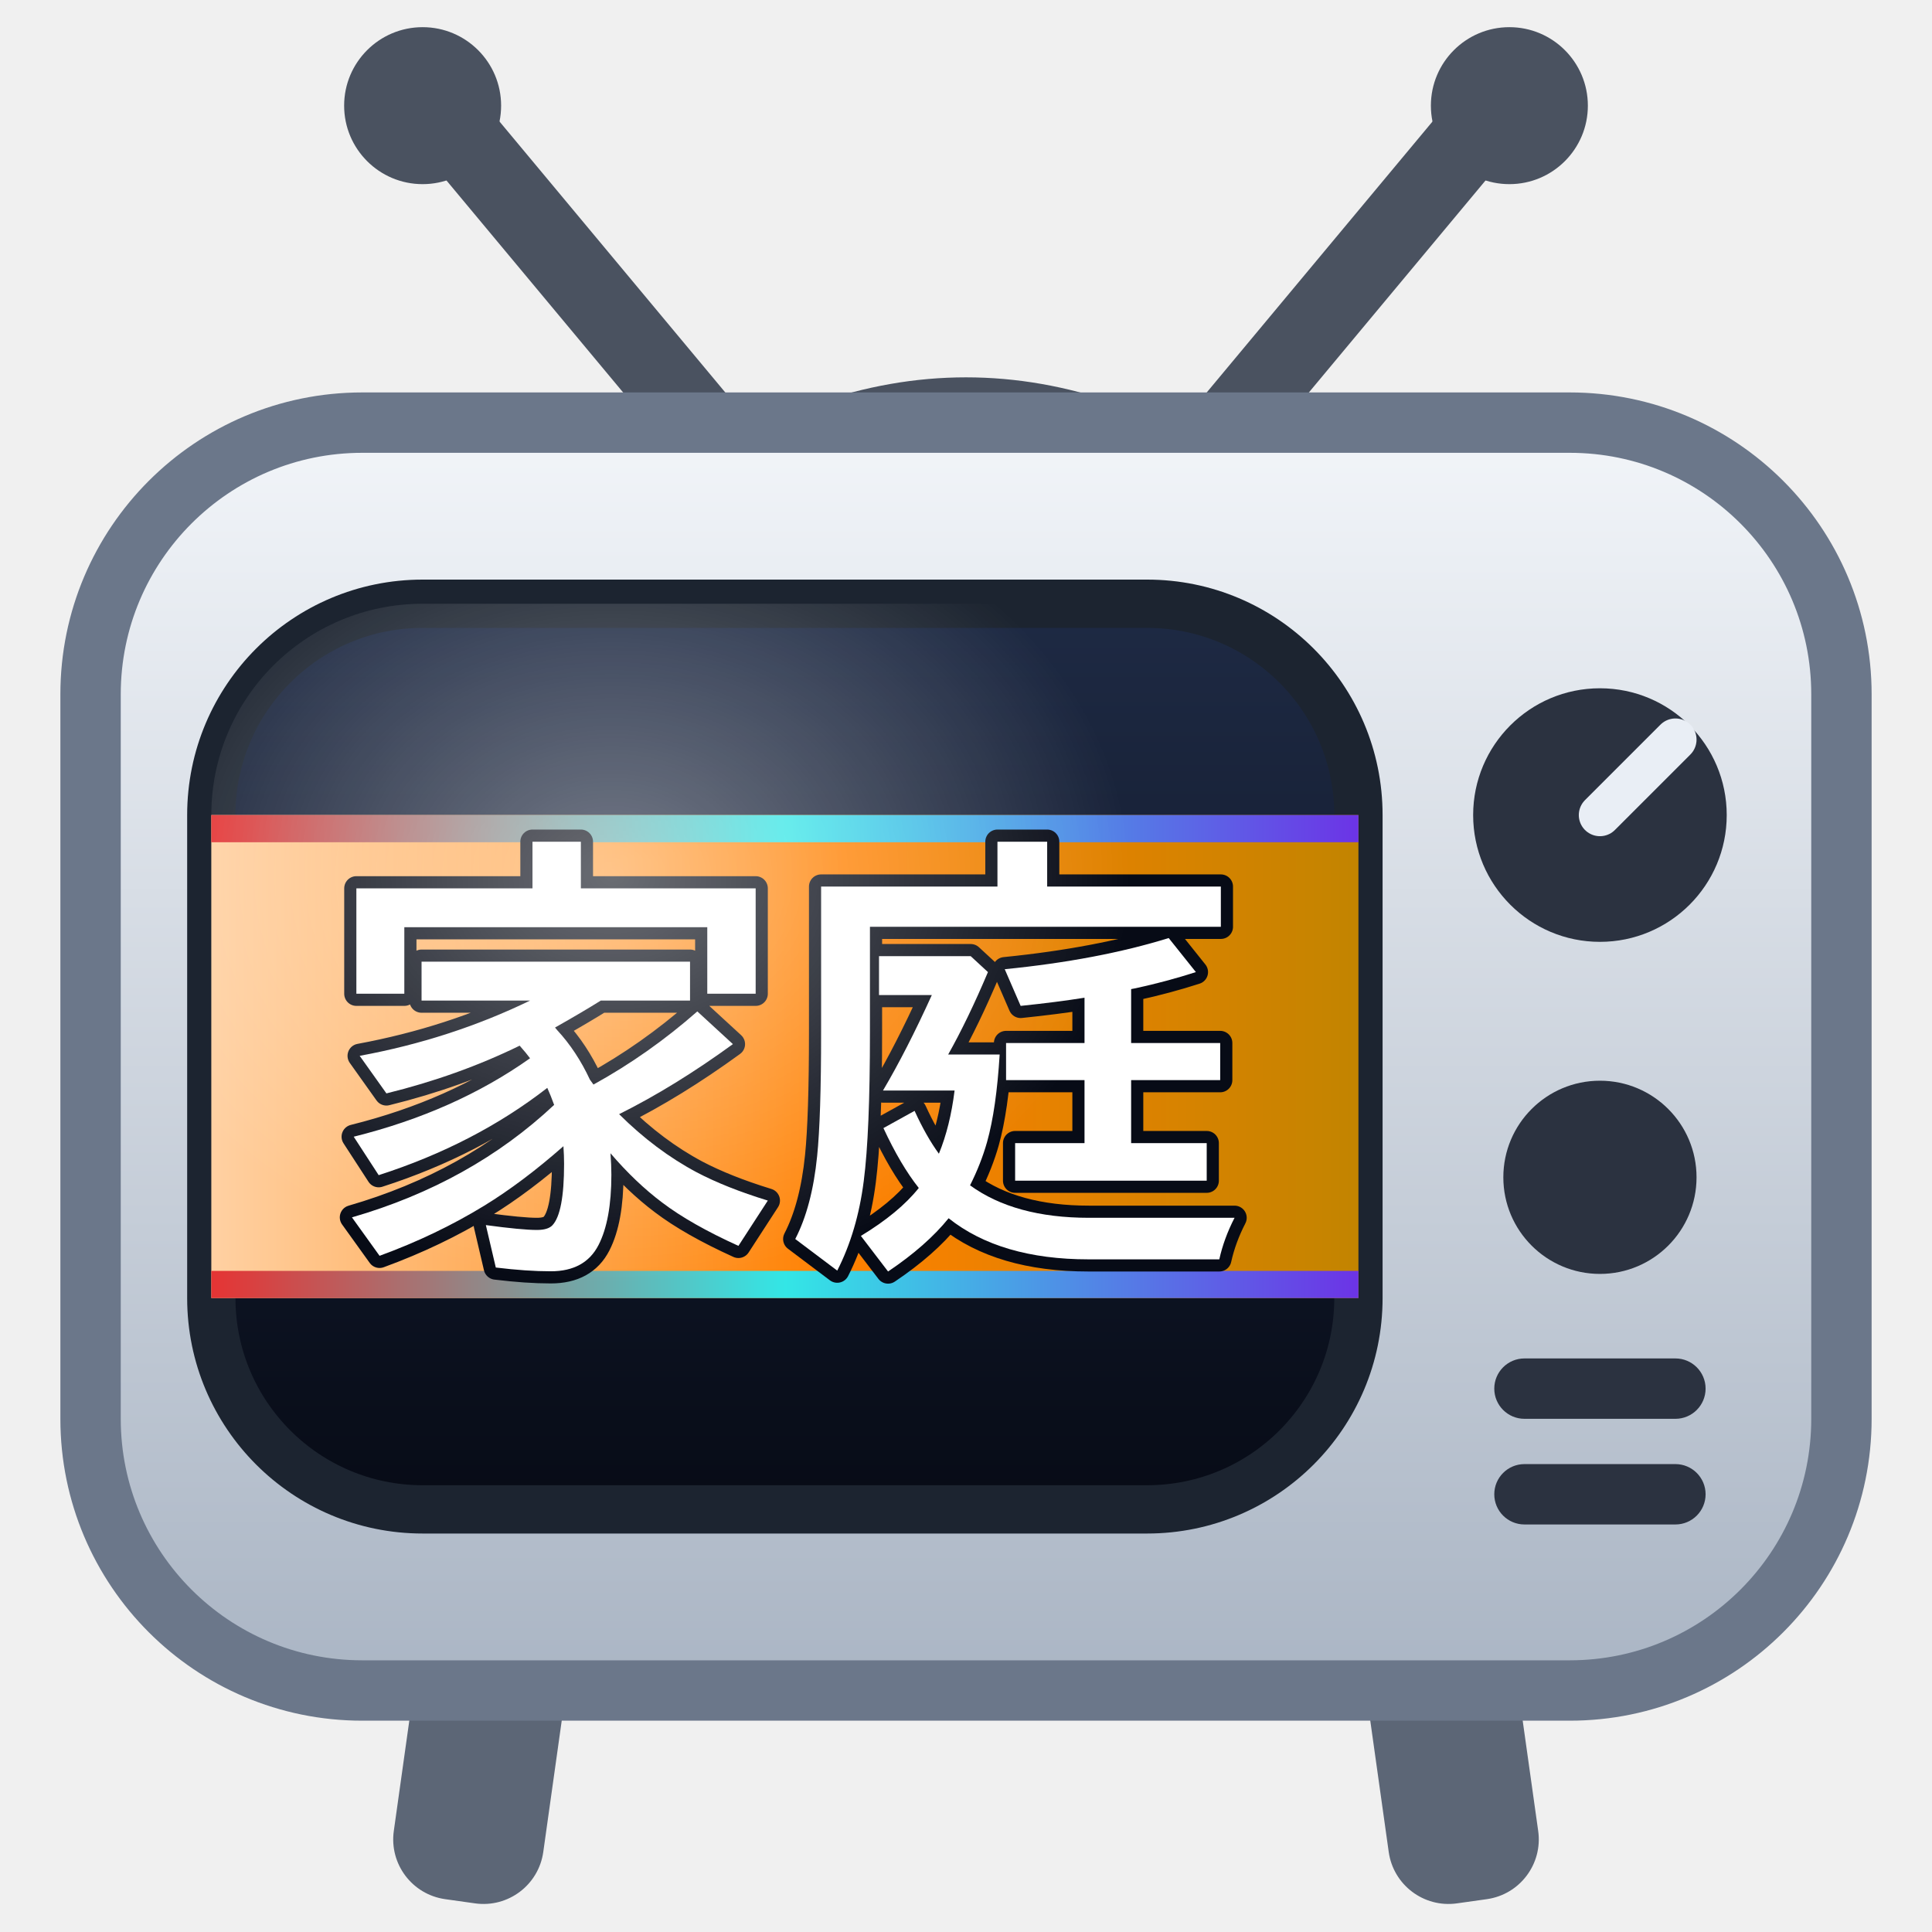
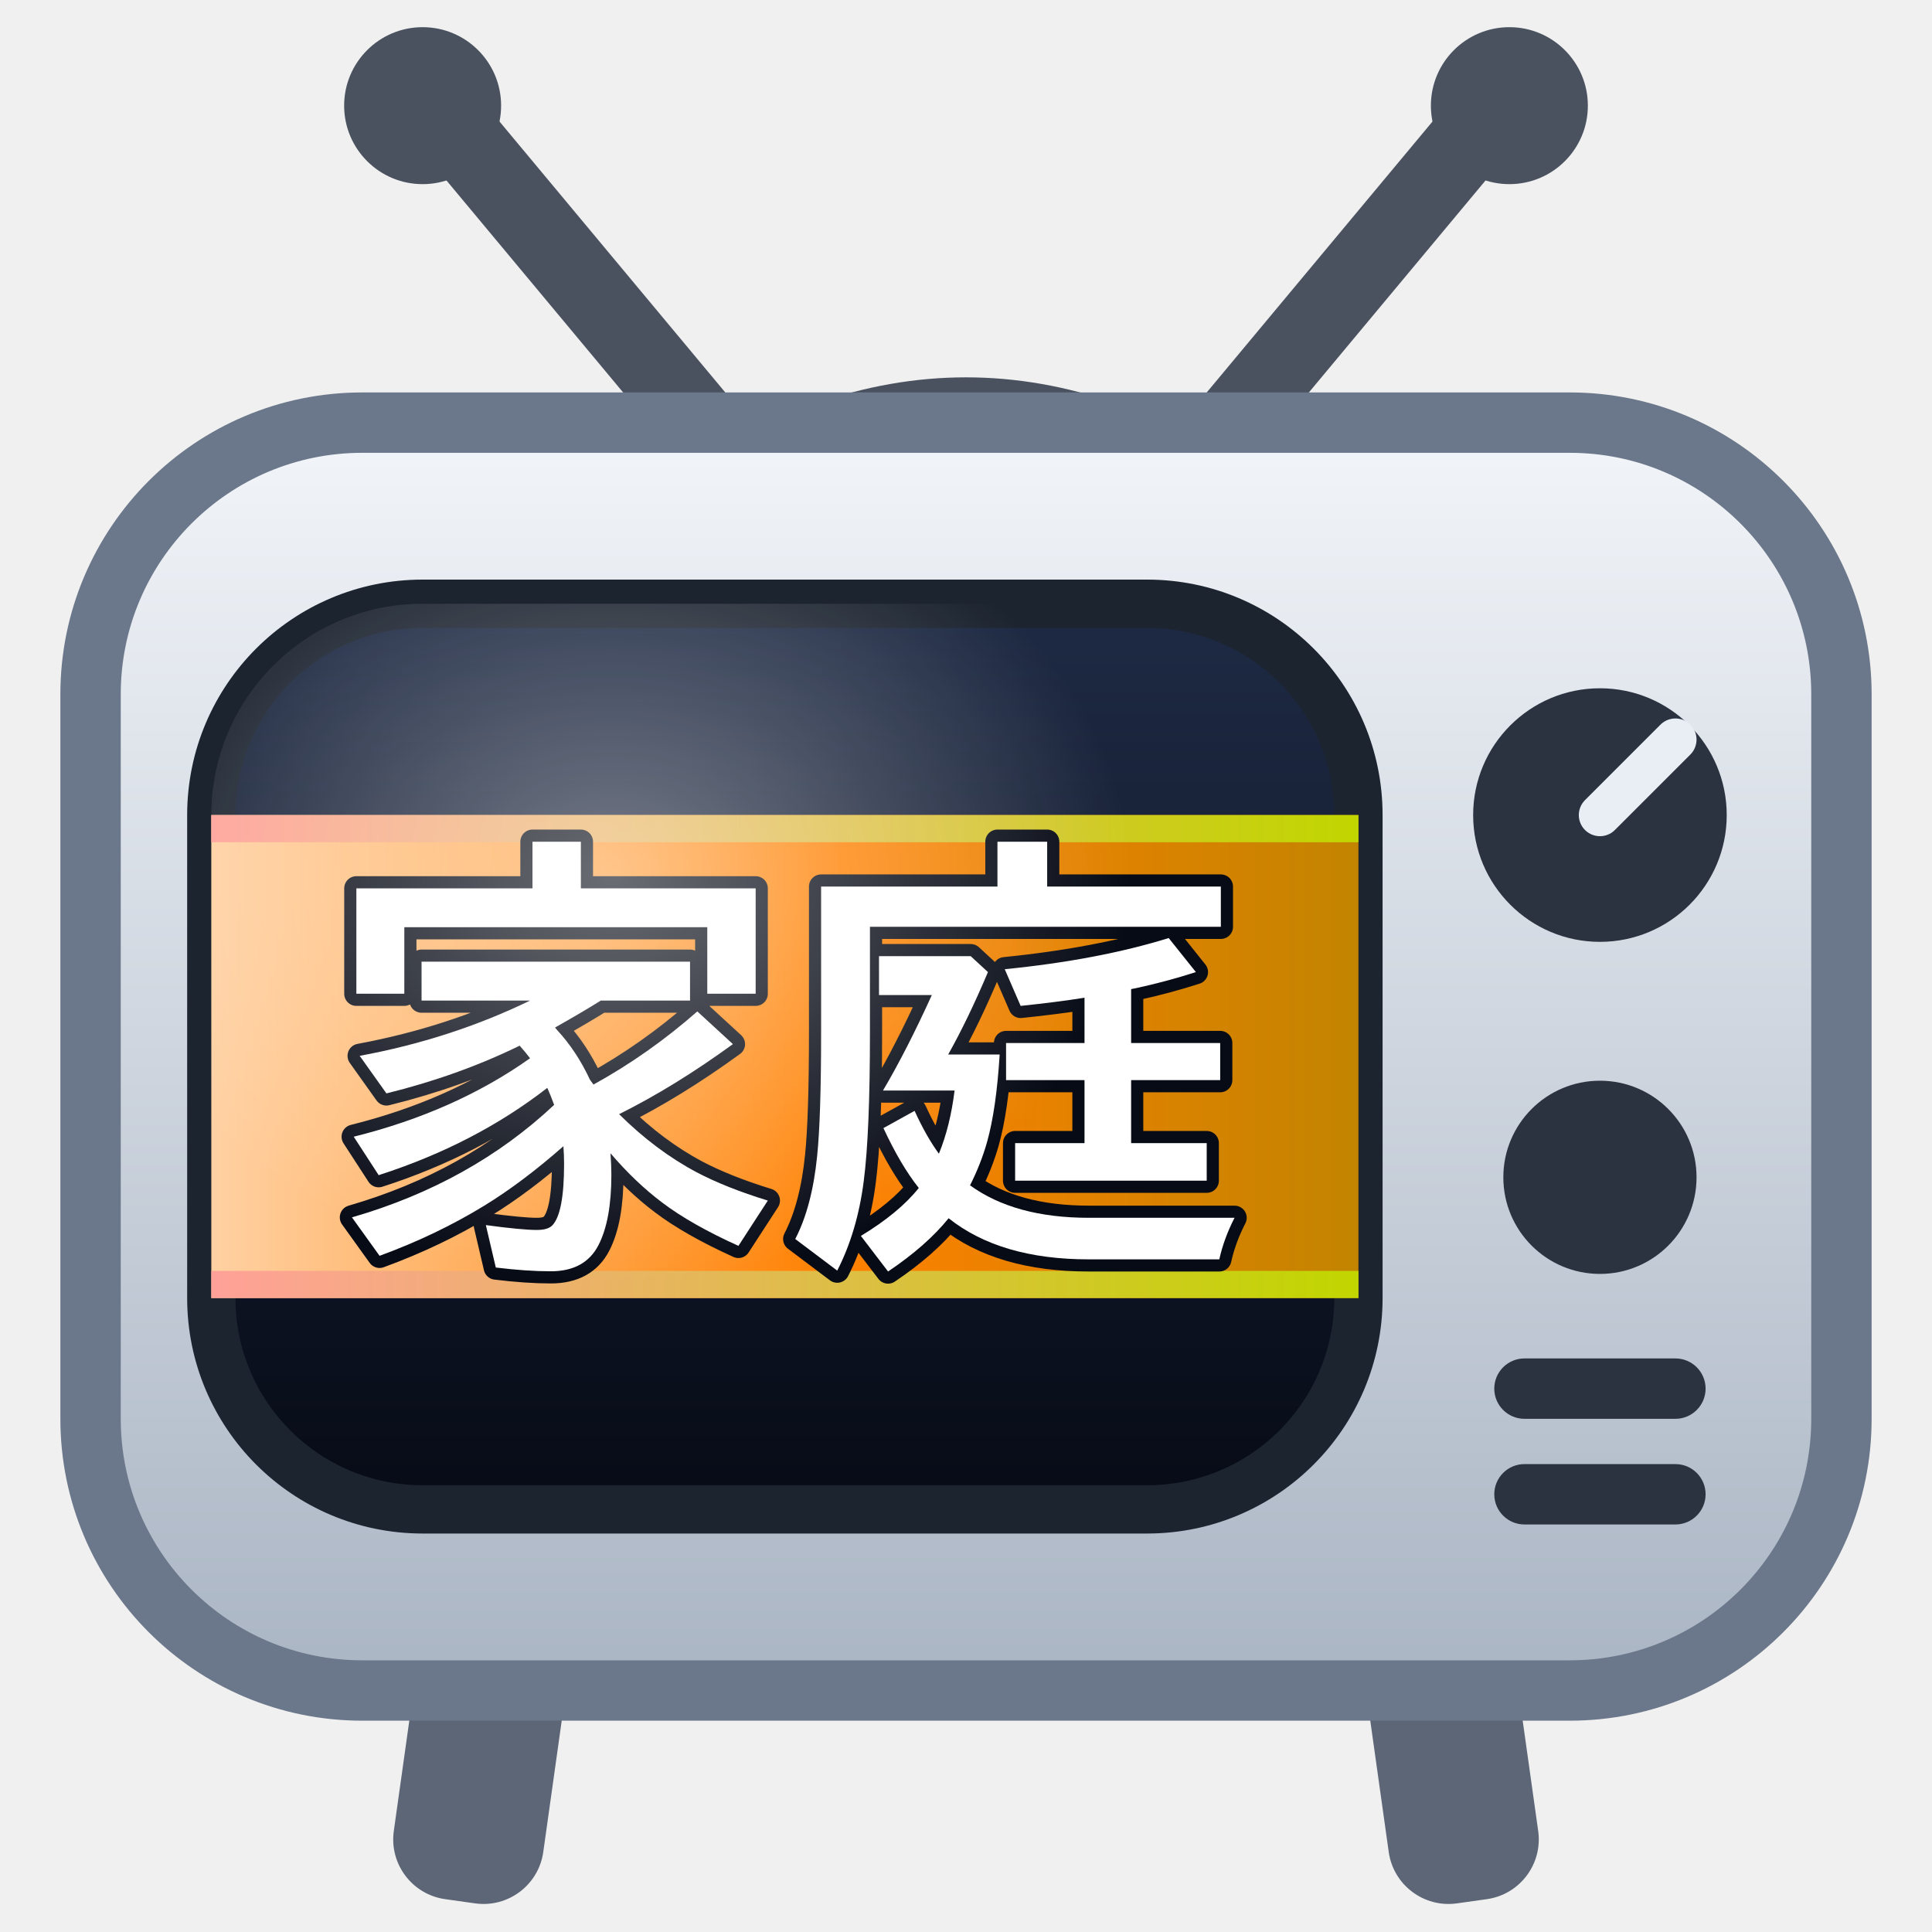
<svg xmlns="http://www.w3.org/2000/svg" viewBox="0 0 64 64">
  <defs>
    <linearGradient id="cab" x1="0" y1="0" x2="0" y2="1">
      <stop offset="0" stop-color="#F2F5F9" />
      <stop offset="1" stop-color="#AAB5C4" />
    </linearGradient>
    <linearGradient id="scr" x1="0" y1="0" x2="0" y2="1">
      <stop offset="0" stop-color="#1E2A44" />
      <stop offset="1" stop-color="#070B16" />
    </linearGradient>
    <linearGradient id="bd" x1="0" y1="0" x2="1" y2="0">
      <stop offset="0" stop-color="#FFD1A3" />
      <stop offset=".55" stop-color="#FF8000" />
      <stop offset="1" stop-color="#C28400" />
    </linearGradient>
    <clipPath id="sc">
      <rect x="7" y="20" width="38" height="30" rx="7" />
    </clipPath>
    <radialGradient id="gl" cx=".35" cy=".3" r=".9">
      <stop offset="0" stop-color="#fff" stop-opacity=".4" />
      <stop offset=".5" stop-color="#fff" stop-opacity="0" />
    </radialGradient>
    <linearGradient id="rbl" x1="0" y1="0" x2="1" y2="0">
-       <stop offset="0" stop-color="#E63333" />
-       <stop offset=".5" stop-color="#33E6E6" />
-       <stop offset="1" stop-color="#6C33E6" />
+       <stop offset="0" stop-color="#FFA199" />
+       <stop offset="1" stop-color="#C1D600" />
    </linearGradient>
  </defs>
  <path d="M24 15 L14 3 M40 15 L50 3" stroke="#4A5260" stroke-width="2.6" stroke-linecap="round" />
  <circle cx="14" cy="3.5" r="2.6" fill="#4A5260" />
  <circle cx="50" cy="3.5" r="2.6" fill="#4A5260" />
  <path d="M22 16 Q32 9 42 16 Z" fill="#4A5260" />
  <rect x="14" y="54" width="5" height="9" rx="2" fill="#5C6676" transform="rotate(8 16 54)" />
  <rect x="45" y="54" width="5" height="9" rx="2" fill="#5C6676" transform="rotate(-8 48 54)" />
  <rect x="3" y="14" width="58" height="42" rx="9" fill="url(#cab)" stroke="#6B778A" stroke-width="2" />
  <rect x="7" y="20" width="38" height="30" rx="7" fill="url(#scr)" stroke="#1C2430" stroke-width="1.6" />
  <rect x="7" y="27" width="38" height="16" fill="url(#bd)" clip-path="url(#sc)" />
  <rect x="7" y="27" width="38" height="0.9" fill="url(#rbl)" clip-path="url(#sc)" />
  <rect x="7" y="42.1" width="38" height="0.9" fill="url(#rbl)" clip-path="url(#sc)" />
  <path d="M1183 652Q1432 789 1653 983L1814 835Q1550 643 1299 518Q1464 354 1650 255Q1783 185 1972 127L1839 -78Q1623 20 1494 118Q1374 208 1260 341Q1264 287 1264 244Q1264 39 1206 -74Q1145 -193 990 -193Q880 -193 741 -176L696 16Q858 -6 927 -6Q977 -6 997 15Q1050 71 1050 293Q1050 331 1047 373Q862 210 689 104Q472 -29 215 -123L90 51Q629 207 1005 560Q989 604 974 637Q646 382 211 242L98 416Q556 530 896 771Q879 794 849 828Q571 692 246 612L125 782Q537 858 896 1032H405V1208H1620V1032H1216Q1133 980 1009 910L1019 898Q1107 803 1167 674Q1175 663 1183 652ZM1126 1540H1917V1063H1698V1364H327V1063H110V1540H907V1751H1126Z" fill="#fff" stroke="#070B16" stroke-width="110" paint-order="stroke" stroke-linejoin="round" transform="translate(11.00 40.70) scale(0.00732 -0.00732)" />
  <path d="M838 196Q1040 49 1376 49H2035Q1987 -44 1966 -139H1374Q975 -139 741 47Q641 -77 467 -194L344 -33Q517 72 606 184Q524 287 446 455L587 533Q640 417 697 339Q748 463 768 625H444Q551 806 665 1057H426V1233H841L919 1161Q828 946 739 788H972Q957 542 915 392Q887 293 838 196ZM1187 1548H1973V1366H385V889Q385 432 357 216Q328 -12 237 -190L47 -47Q123 100 146 328Q164 504 164 889V1548H962V1751H1187ZM1567 1084V840H1970V672H1567V387H1909V217H1042V387H1356V672H1001V840H1356V1045Q1231 1025 1067 1008L995 1174Q1417 1216 1737 1315L1860 1161Q1730 1119 1588 1088Z" fill="#fff" stroke="#070B16" stroke-width="110" paint-order="stroke" stroke-linejoin="round" transform="translate(26.00 40.70) scale(0.00732 -0.00732)" />
  <rect x="7" y="20" width="38" height="30" rx="7" fill="url(#gl)" />
  <circle cx="53" cy="27" r="4.2" fill="#2B3240" />
  <path d="M53 27 L55.5 24.5" stroke="#E9EEF5" stroke-width="1.4" stroke-linecap="round" />
  <circle cx="53" cy="39" r="3.2" fill="#2B3240" />
  <rect x="49.5" y="45" width="7" height="2" rx="1" fill="#2B3240" />
  <rect x="49.5" y="48.5" width="7" height="2" rx="1" fill="#2B3240" />
</svg>
